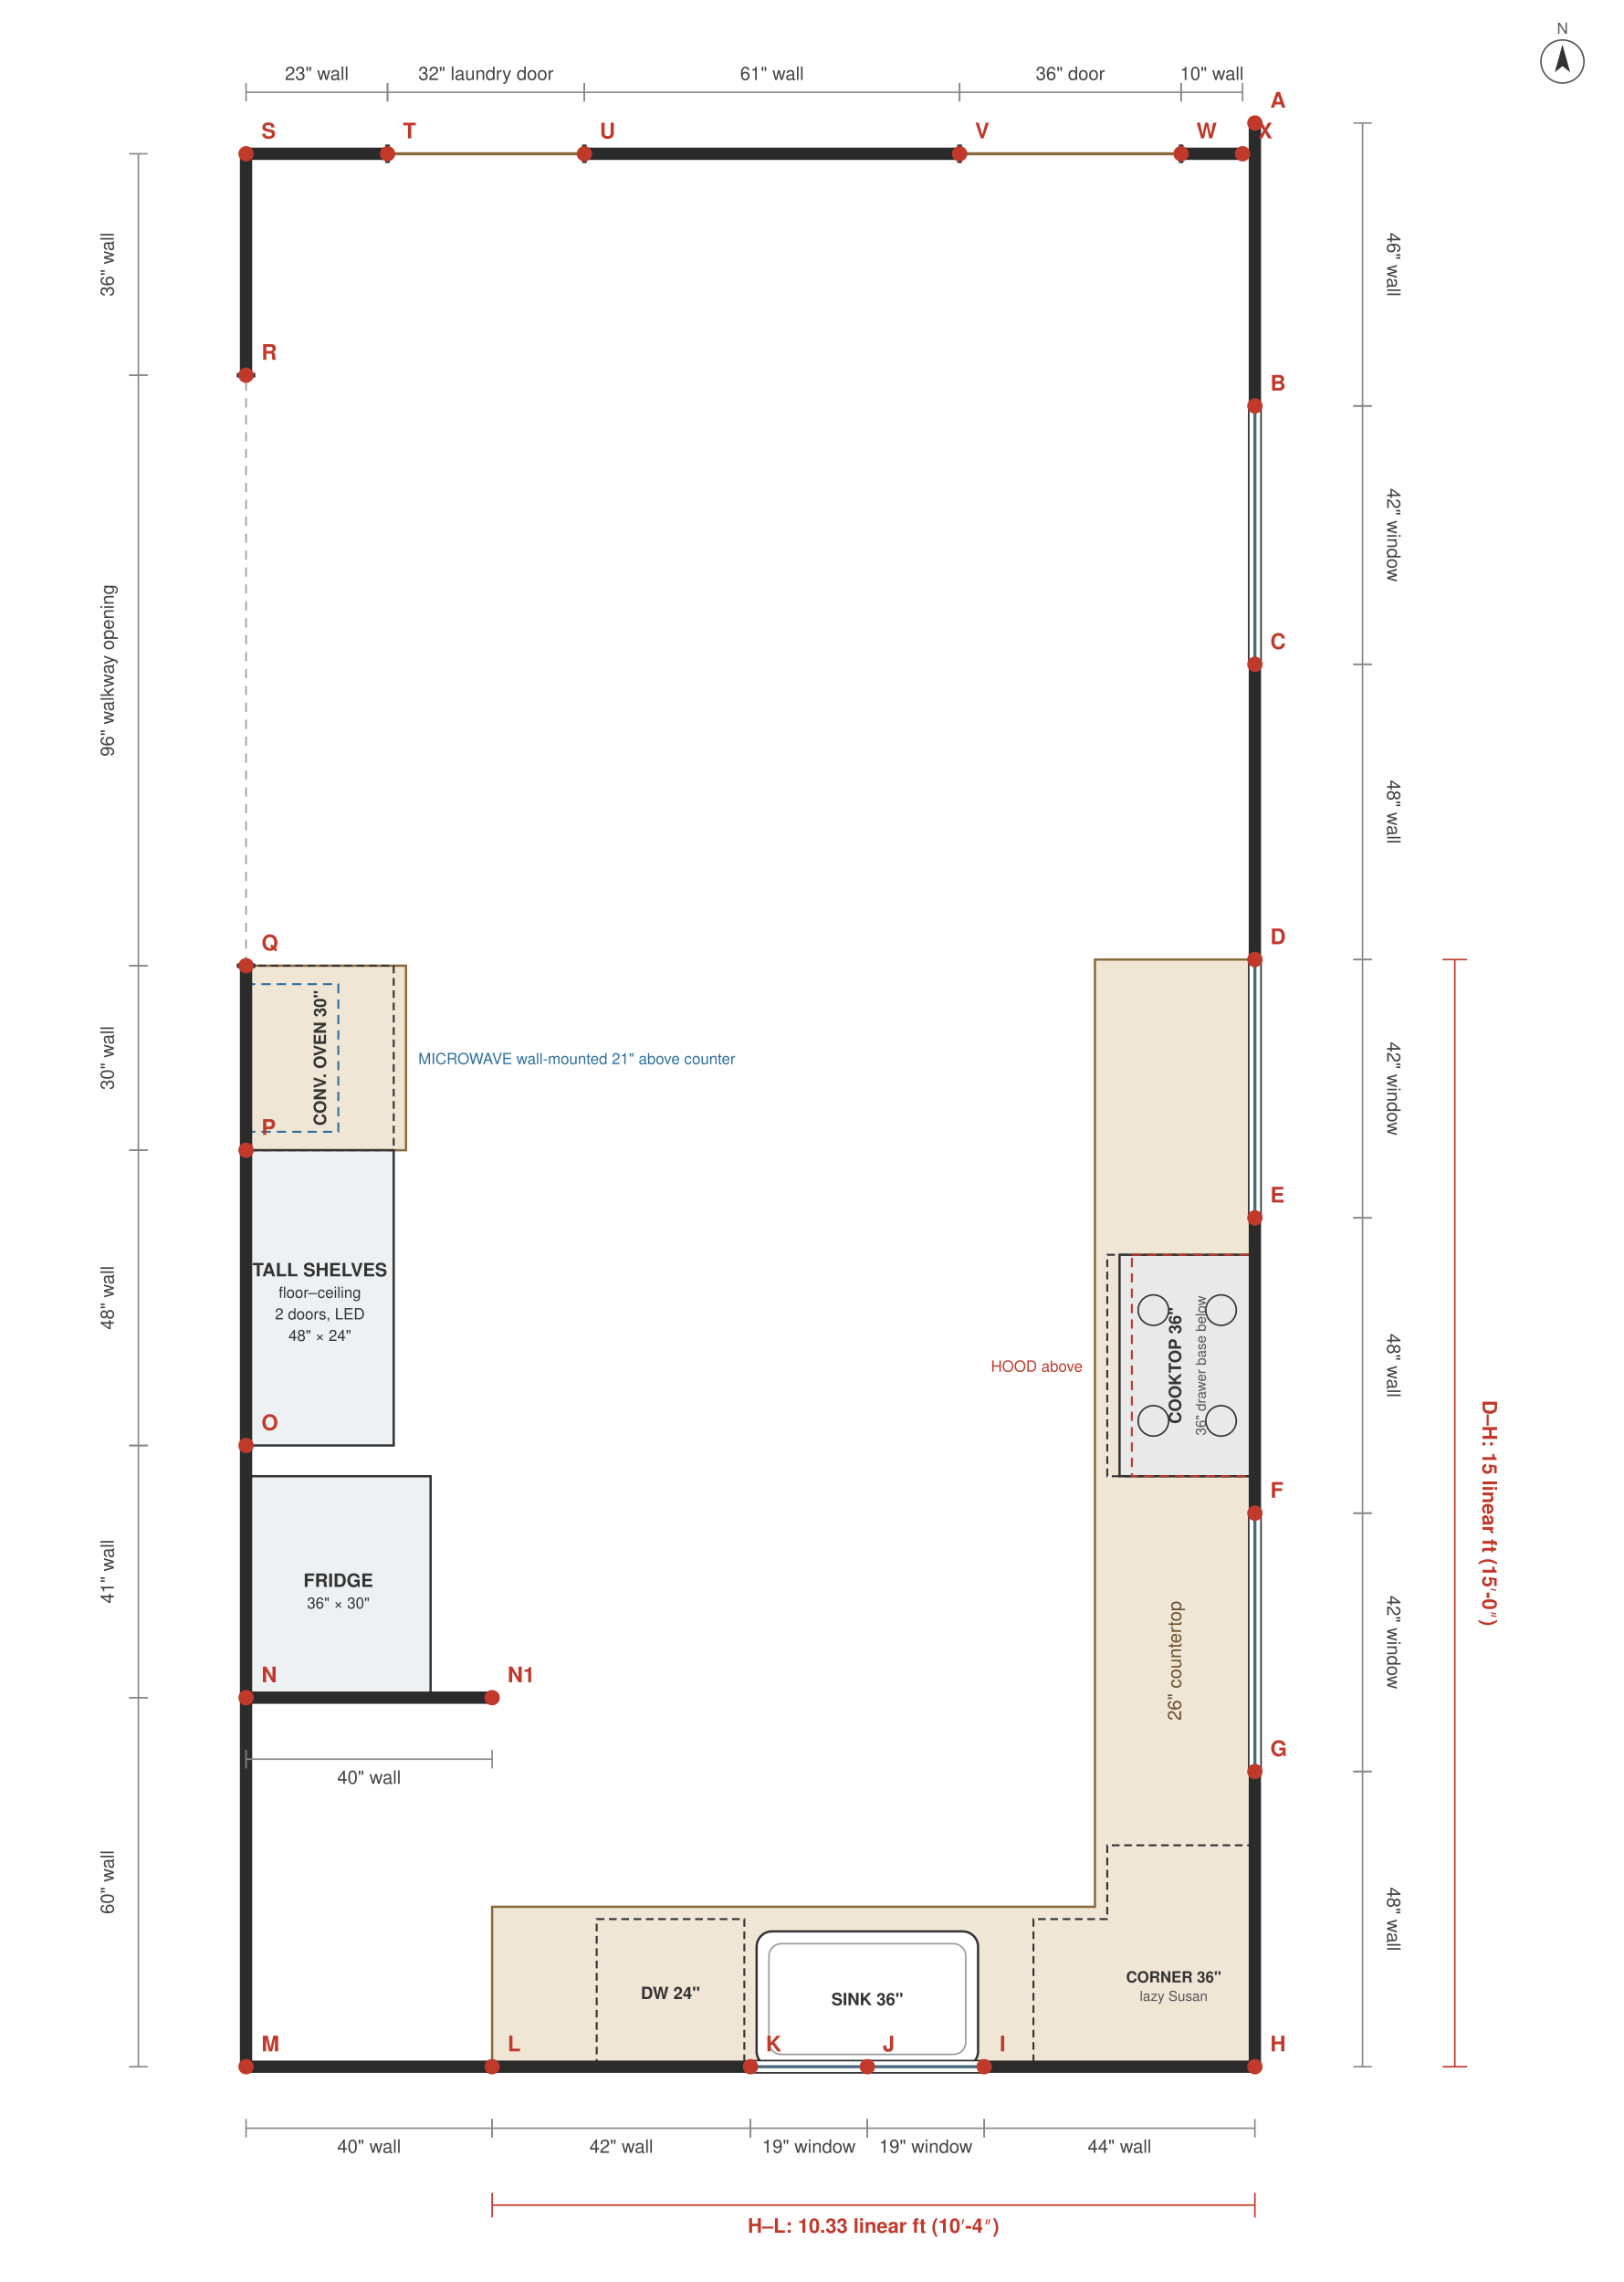
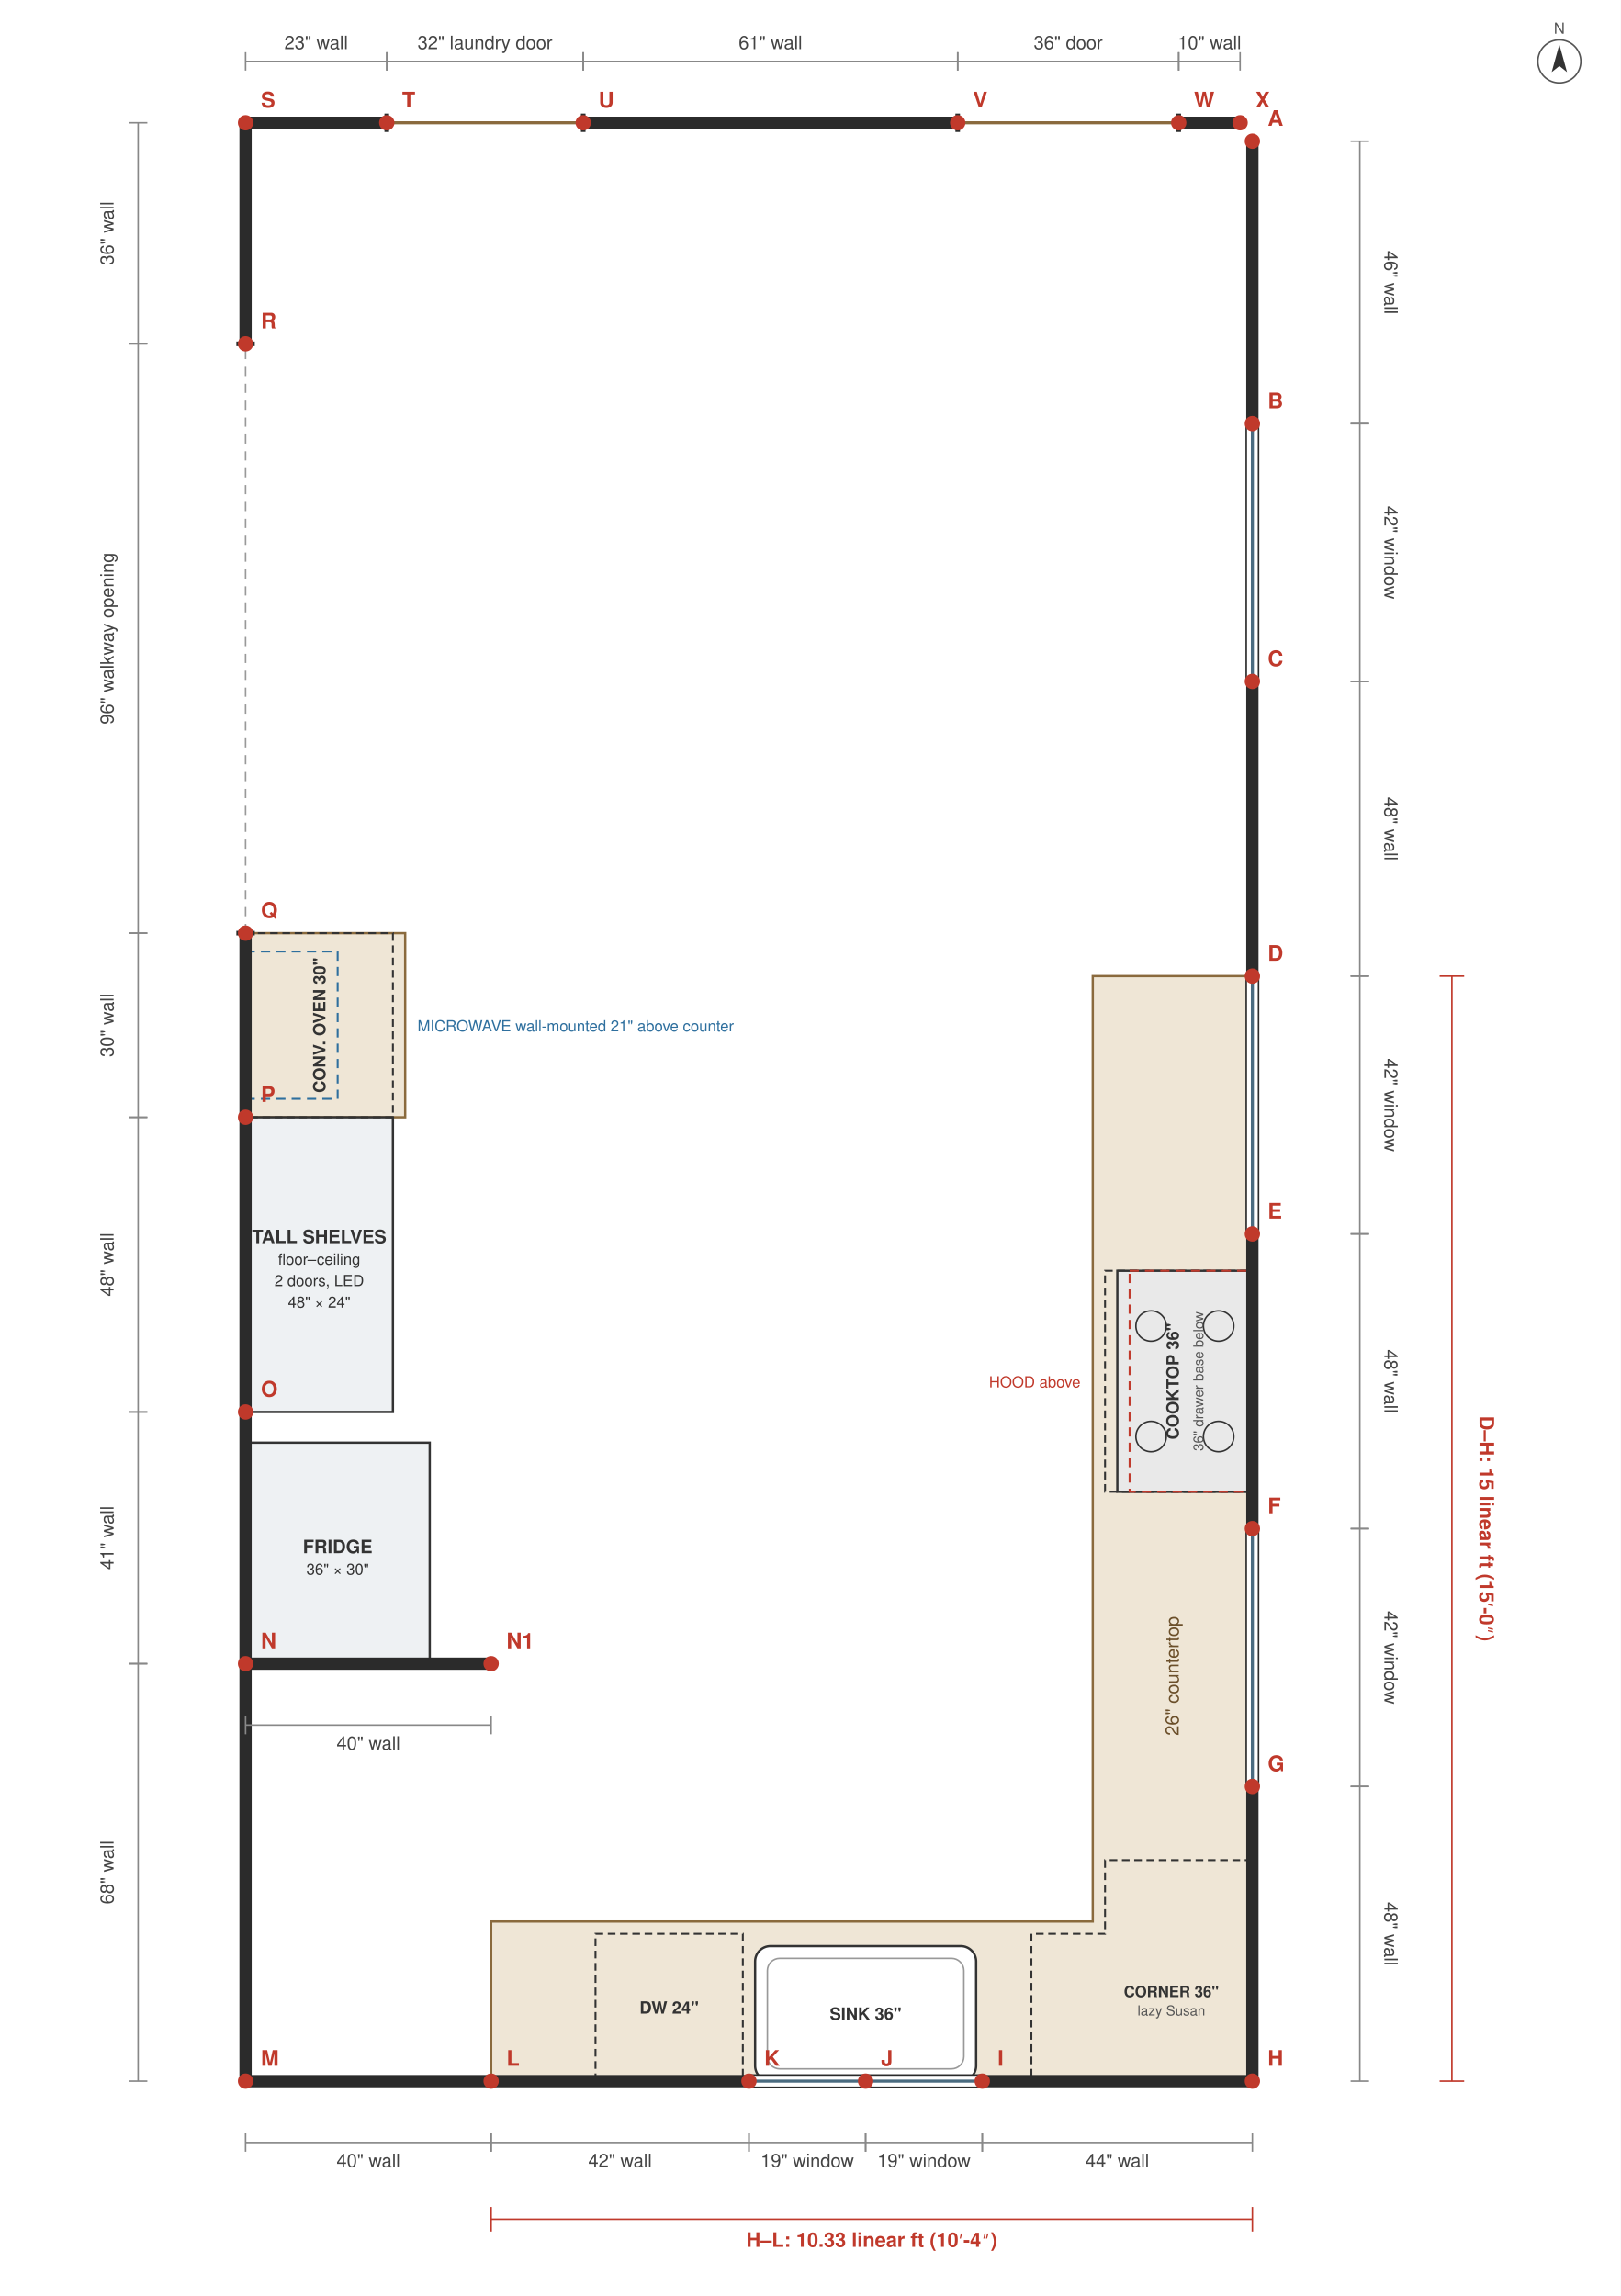
- <svg xmlns="http://www.w3.org/2000/svg" viewBox="0 0 1056 1484" width="1056" height="1484" font-family="Helvetica, Arial, sans-serif">
-   <rect width="1056" height="1484" fill="#ffffff" />
+ <svg xmlns="http://www.w3.org/2000/svg" viewBox="0 0 1056 1496" width="1056" height="1496" font-family="Helvetica, Arial, sans-serif">
+   <rect width="1056" height="1496" fill="#ffffff" />
  <g id="north" transform="translate(1016,40)">
    <circle r="14" fill="none" stroke="#555" />
    <path d="M 0 -11 L 5 7 L 0 3 L -5 7 Z" fill="#333" />
    <text y="-18" font-size="10" fill="#555" text-anchor="middle">N</text>
  </g>
-   <path id="counter-DHL" d="M 816 624 L 816 1344 L 320 1344 L 320 1240 L 712 1240 L 712 624 Z" fill="#efe6d6" stroke="#8a6a3d" stroke-width="1.5" />
-   <text x="764.0" y="1084.0" font-size="12" fill="#6b4f2a" text-anchor="middle" transform="rotate(-90 764.0 1080.0)">26" countertop</text>
-   <path id="counter-PQ" d="M 160 748 L 160 628 L 264 628 L 264 748 Z" fill="#efe6d6" stroke="#8a6a3d" stroke-width="1.5" />
+   <path id="counter-DHL" d="M 816 636 L 816 1356 L 320 1356 L 320 1252 L 712 1252 L 712 636 Z" fill="#efe6d6" stroke="#8a6a3d" stroke-width="1.5" />
+   <text x="764.0" y="1096.0" font-size="12" fill="#6b4f2a" text-anchor="middle" transform="rotate(-90 764.0 1092.0)">26" countertop</text>
+   <path id="counter-PQ" d="M 160 728 L 160 608 L 264 608 L 264 728 Z" fill="#efe6d6" stroke="#8a6a3d" stroke-width="1.5" />
  <g id="appliance-fridge">
-     <rect x="160" y="960" width="120" height="144" fill="#eef1f3" stroke="#333" stroke-width="1.5" />
-     <text x="220.0" y="1032.0" font-size="12" font-weight="700" fill="#333" text-anchor="middle">FRIDGE</text>
-     <text x="220.0" y="1046.0" font-size="10" font-weight="400" fill="#333" text-anchor="middle">36" × 30"</text>
+     <rect x="160" y="940" width="120" height="144" fill="#eef1f3" stroke="#333" stroke-width="1.5" />
+     <text x="220.0" y="1012.0" font-size="12" font-weight="700" fill="#333" text-anchor="middle">FRIDGE</text>
+     <text x="220.0" y="1026.0" font-size="10" font-weight="400" fill="#333" text-anchor="middle">36" × 30"</text>
  </g>
  <g id="appliance-tall shelves">
-     <rect x="160" y="748" width="96" height="192" fill="#eef1f3" stroke="#333" stroke-width="1.5" />
-     <text x="208.0" y="830.0" font-size="12" font-weight="700" fill="#333" text-anchor="middle">TALL SHELVES</text>
-     <text x="208.0" y="844.0" font-size="10" font-weight="400" fill="#333" text-anchor="middle">floor–ceiling</text>
-     <text x="208.0" y="858.0" font-size="10" font-weight="400" fill="#333" text-anchor="middle">2 doors, LED</text>
-     <text x="208.0" y="872.0" font-size="10" font-weight="400" fill="#333" text-anchor="middle">48" × 24"</text>
-   </g>
-   <path id="corner-base" d="M 816 1344 L 816 1200 L 720 1200 L 720 1248 L 672 1248 L 672 1344 Z" fill="none" stroke="#333" stroke-width="1.25" stroke-dasharray="5 3" />
-   <text x="763.2" y="1289.2" font-size="10" font-weight="700" fill="#333" text-anchor="middle">CORNER 36"</text>
-   <text x="763.2" y="1301.2" font-size="9" fill="#555" text-anchor="middle">lazy Susan</text>
+     <rect x="160" y="728" width="96" height="192" fill="#eef1f3" stroke="#333" stroke-width="1.5" />
+     <text x="208.0" y="810.0" font-size="12" font-weight="700" fill="#333" text-anchor="middle">TALL SHELVES</text>
+     <text x="208.0" y="824.0" font-size="10" font-weight="400" fill="#333" text-anchor="middle">floor–ceiling</text>
+     <text x="208.0" y="838.0" font-size="10" font-weight="400" fill="#333" text-anchor="middle">2 doors, LED</text>
+     <text x="208.0" y="852.0" font-size="10" font-weight="400" fill="#333" text-anchor="middle">48" × 24"</text>
+   </g>
+   <path id="corner-base" d="M 816 1356 L 816 1212 L 720 1212 L 720 1260 L 672 1260 L 672 1356 Z" fill="none" stroke="#333" stroke-width="1.25" stroke-dasharray="5 3" />
+   <text x="763.2" y="1301.2" font-size="10" font-weight="700" fill="#333" text-anchor="middle">CORNER 36"</text>
+   <text x="763.2" y="1313.2" font-size="9" fill="#555" text-anchor="middle">lazy Susan</text>
  <g id="under-conv.">
-     <rect x="160" y="628" width="96" height="120" fill="none" stroke="#333" stroke-width="1.25" stroke-dasharray="5 3" />
-     <text x="212.0" y="688.0" font-size="11" font-weight="700" fill="#333" text-anchor="middle" transform="rotate(-90 212.0 688.0)">CONV. OVEN 30"</text>
+     <rect x="160" y="608" width="96" height="120" fill="none" stroke="#333" stroke-width="1.25" stroke-dasharray="5 3" />
+     <text x="212.0" y="668.0" font-size="11" font-weight="700" fill="#333" text-anchor="middle" transform="rotate(-90 212.0 668.0)">CONV. OVEN 30"</text>
  </g>
  <g id="rack-microwave">
-     <rect x="160" y="640" width="60" height="96" fill="none" stroke="#2e6f9e" stroke-width="1.25" stroke-dasharray="6 4" />
-     <text x="272" y="692.0" font-size="10" fill="#2e6f9e" text-anchor="start">MICROWAVE wall-mounted 21" above counter</text>
+     <rect x="160" y="620" width="60" height="96" fill="none" stroke="#2e6f9e" stroke-width="1.25" stroke-dasharray="6 4" />
+     <text x="272" y="672.0" font-size="10" fill="#2e6f9e" text-anchor="start">MICROWAVE wall-mounted 21" above counter</text>
  </g>
  <g id="under-base">
-     <rect x="720" y="816" width="96" height="144" fill="none" stroke="#333" stroke-width="1.25" stroke-dasharray="5 3" />
+     <rect x="720" y="828" width="96" height="144" fill="none" stroke="#333" stroke-width="1.25" stroke-dasharray="5 3" />
  </g>
  <g id="range-cooktop">
-     <rect x="728" y="816" width="88" height="144" fill="#e9e9e9" stroke="#333" stroke-width="1.5" />
-     <circle cx="750.0" cy="852.0" r="9.9" fill="none" stroke="#333" />
-     <circle cx="750.0" cy="924.0" r="9.9" fill="none" stroke="#333" />
-     <circle cx="794.0" cy="852.0" r="9.9" fill="none" stroke="#333" />
-     <circle cx="794.0" cy="924.0" r="9.9" fill="none" stroke="#333" />
-     <text x="768.0" y="888.0" font-size="11" font-weight="700" fill="#333" text-anchor="middle" transform="rotate(-90 768.0 888.0)">COOKTOP 36"</text>
-     <text x="784.0" y="888.0" font-size="9" fill="#555" text-anchor="middle" transform="rotate(-90 784.0 888.0)">36" drawer base below</text>
+     <rect x="728" y="828" width="88" height="144" fill="#e9e9e9" stroke="#333" stroke-width="1.5" />
+     <circle cx="750.0" cy="864.0" r="9.9" fill="none" stroke="#333" />
+     <circle cx="750.0" cy="936.0" r="9.9" fill="none" stroke="#333" />
+     <circle cx="794.0" cy="864.0" r="9.9" fill="none" stroke="#333" />
+     <circle cx="794.0" cy="936.0" r="9.9" fill="none" stroke="#333" />
+     <text x="768.0" y="900.0" font-size="11" font-weight="700" fill="#333" text-anchor="middle" transform="rotate(-90 768.0 900.0)">COOKTOP 36"</text>
+     <text x="784.0" y="900.0" font-size="9" fill="#555" text-anchor="middle" transform="rotate(-90 784.0 900.0)">36" drawer base below</text>
  </g>
  <g id="hood-hood">
-     <rect x="736" y="816" width="80" height="144" fill="none" stroke="#c0392b" stroke-width="1.25" stroke-dasharray="6 4" />
-     <text x="704" y="892.0" font-size="10" fill="#c0392b" text-anchor="end">HOOD above</text>
+     <rect x="736" y="828" width="80" height="144" fill="none" stroke="#c0392b" stroke-width="1.25" stroke-dasharray="6 4" />
+     <text x="704" y="904.0" font-size="10" fill="#c0392b" text-anchor="end">HOOD above</text>
  </g>
  <g id="sink-sink">
-     <rect x="492" y="1256" width="144" height="88" rx="10" fill="#fff" stroke="#333" stroke-width="1.5" />
-     <rect x="500" y="1264" width="128" height="72" rx="8" fill="none" stroke="#999" />
-     <text x="564.0" y="1304.0" font-size="11" font-weight="700" fill="#333" text-anchor="middle">SINK 36"</text>
+     <rect x="492" y="1268" width="144" height="88" rx="10" fill="#fff" stroke="#333" stroke-width="1.5" />
+     <rect x="500" y="1276" width="128" height="72" rx="8" fill="none" stroke="#999" />
+     <text x="564.0" y="1316.0" font-size="11" font-weight="700" fill="#333" text-anchor="middle">SINK 36"</text>
  </g>
  <g id="under-dw">
-     <rect x="388" y="1248" width="96" height="96" fill="none" stroke="#333" stroke-width="1.25" stroke-dasharray="5 3" />
-     <text x="436.0" y="1300.0" font-size="11" font-weight="700" fill="#333" text-anchor="middle">DW 24"</text>
-   </g>
-   <line id="wall-AB" x1="816" y1="80" x2="816" y2="264" stroke="#2b2b2b" stroke-width="8" />
-   <g stroke="#888">
-     <line x1="886" y1="80" x2="886" y2="264" />
-     <line x1="880" y1="80" x2="892" y2="80" />
-     <line x1="880" y1="264" x2="892" y2="264" />
-   </g>
-   <text x="902" y="172.0" font-size="12" fill="#444" text-anchor="middle" transform="rotate(90 902 172.0)">46" wall</text>
+     <rect x="388" y="1260" width="96" height="96" fill="none" stroke="#333" stroke-width="1.25" stroke-dasharray="5 3" />
+     <text x="436.0" y="1312.0" font-size="11" font-weight="700" fill="#333" text-anchor="middle">DW 24"</text>
+   </g>
+   <line id="wall-AB" x1="816" y1="92" x2="816" y2="276" stroke="#2b2b2b" stroke-width="8" />
+   <g stroke="#888">
+     <line x1="886" y1="92" x2="886" y2="276" />
+     <line x1="880" y1="92" x2="892" y2="92" />
+     <line x1="880" y1="276" x2="892" y2="276" />
+   </g>
+   <text x="902" y="184.0" font-size="12" fill="#444" text-anchor="middle" transform="rotate(90 902 184.0)">46" wall</text>
  <g id="window-BC">
-     <rect x="812" y="264" width="8" height="168" fill="#fff" stroke="#2b2b2b" />
-     <line x1="816" y1="264" x2="816" y2="432" stroke="#4a6b80" stroke-width="2" />
-   </g>
-   <g stroke="#888">
-     <line x1="886" y1="264" x2="886" y2="432" />
-     <line x1="880" y1="264" x2="892" y2="264" />
-     <line x1="880" y1="432" x2="892" y2="432" />
-   </g>
-   <text x="902" y="348.0" font-size="12" fill="#444" text-anchor="middle" transform="rotate(90 902 348.0)">42" window</text>
-   <line id="wall-CD" x1="816" y1="432" x2="816" y2="624" stroke="#2b2b2b" stroke-width="8" />
-   <g stroke="#888">
-     <line x1="886" y1="432" x2="886" y2="624" />
-     <line x1="880" y1="432" x2="892" y2="432" />
-     <line x1="880" y1="624" x2="892" y2="624" />
-   </g>
-   <text x="902" y="528.0" font-size="12" fill="#444" text-anchor="middle" transform="rotate(90 902 528.0)">48" wall</text>
+     <rect x="812" y="276" width="8" height="168" fill="#fff" stroke="#2b2b2b" />
+     <line x1="816" y1="276" x2="816" y2="444" stroke="#4a6b80" stroke-width="2" />
+   </g>
+   <g stroke="#888">
+     <line x1="886" y1="276" x2="886" y2="444" />
+     <line x1="880" y1="276" x2="892" y2="276" />
+     <line x1="880" y1="444" x2="892" y2="444" />
+   </g>
+   <text x="902" y="360.0" font-size="12" fill="#444" text-anchor="middle" transform="rotate(90 902 360.0)">42" window</text>
+   <line id="wall-CD" x1="816" y1="444" x2="816" y2="636" stroke="#2b2b2b" stroke-width="8" />
+   <g stroke="#888">
+     <line x1="886" y1="444" x2="886" y2="636" />
+     <line x1="880" y1="444" x2="892" y2="444" />
+     <line x1="880" y1="636" x2="892" y2="636" />
+   </g>
+   <text x="902" y="540.0" font-size="12" fill="#444" text-anchor="middle" transform="rotate(90 902 540.0)">48" wall</text>
  <g id="window-DE">
-     <rect x="812" y="624" width="8" height="168" fill="#fff" stroke="#2b2b2b" />
-     <line x1="816" y1="624" x2="816" y2="792" stroke="#4a6b80" stroke-width="2" />
-   </g>
-   <g stroke="#888">
-     <line x1="886" y1="624" x2="886" y2="792" />
-     <line x1="880" y1="624" x2="892" y2="624" />
-     <line x1="880" y1="792" x2="892" y2="792" />
-   </g>
-   <text x="902" y="708.0" font-size="12" fill="#444" text-anchor="middle" transform="rotate(90 902 708.0)">42" window</text>
-   <line id="wall-EF" x1="816" y1="792" x2="816" y2="984" stroke="#2b2b2b" stroke-width="8" />
-   <g stroke="#888">
-     <line x1="886" y1="792" x2="886" y2="984" />
-     <line x1="880" y1="792" x2="892" y2="792" />
-     <line x1="880" y1="984" x2="892" y2="984" />
-   </g>
-   <text x="902" y="888.0" font-size="12" fill="#444" text-anchor="middle" transform="rotate(90 902 888.0)">48" wall</text>
+     <rect x="812" y="636" width="8" height="168" fill="#fff" stroke="#2b2b2b" />
+     <line x1="816" y1="636" x2="816" y2="804" stroke="#4a6b80" stroke-width="2" />
+   </g>
+   <g stroke="#888">
+     <line x1="886" y1="636" x2="886" y2="804" />
+     <line x1="880" y1="636" x2="892" y2="636" />
+     <line x1="880" y1="804" x2="892" y2="804" />
+   </g>
+   <text x="902" y="720.0" font-size="12" fill="#444" text-anchor="middle" transform="rotate(90 902 720.0)">42" window</text>
+   <line id="wall-EF" x1="816" y1="804" x2="816" y2="996" stroke="#2b2b2b" stroke-width="8" />
+   <g stroke="#888">
+     <line x1="886" y1="804" x2="886" y2="996" />
+     <line x1="880" y1="804" x2="892" y2="804" />
+     <line x1="880" y1="996" x2="892" y2="996" />
+   </g>
+   <text x="902" y="900.0" font-size="12" fill="#444" text-anchor="middle" transform="rotate(90 902 900.0)">48" wall</text>
  <g id="window-FG">
-     <rect x="812" y="984" width="8" height="168" fill="#fff" stroke="#2b2b2b" />
-     <line x1="816" y1="984" x2="816" y2="1152" stroke="#4a6b80" stroke-width="2" />
-   </g>
-   <g stroke="#888">
-     <line x1="886" y1="984" x2="886" y2="1152" />
-     <line x1="880" y1="984" x2="892" y2="984" />
-     <line x1="880" y1="1152" x2="892" y2="1152" />
-   </g>
-   <text x="902" y="1068.0" font-size="12" fill="#444" text-anchor="middle" transform="rotate(90 902 1068.0)">42" window</text>
-   <line id="wall-GH" x1="816" y1="1152" x2="816" y2="1344" stroke="#2b2b2b" stroke-width="8" />
-   <g stroke="#888">
-     <line x1="886" y1="1152" x2="886" y2="1344" />
-     <line x1="880" y1="1152" x2="892" y2="1152" />
-     <line x1="880" y1="1344" x2="892" y2="1344" />
-   </g>
-   <text x="902" y="1248.0" font-size="12" fill="#444" text-anchor="middle" transform="rotate(90 902 1248.0)">48" wall</text>
-   <line id="wall-HI" x1="816" y1="1344" x2="640" y2="1344" stroke="#2b2b2b" stroke-width="8" />
-   <g stroke="#888">
-     <line x1="816" y1="1384" x2="640" y2="1384" />
-     <line x1="816" y1="1378" x2="816" y2="1390" />
-     <line x1="640" y1="1378" x2="640" y2="1390" />
-   </g>
-   <text x="728.0" y="1400" font-size="12" fill="#444" text-anchor="middle">44" wall</text>
+     <rect x="812" y="996" width="8" height="168" fill="#fff" stroke="#2b2b2b" />
+     <line x1="816" y1="996" x2="816" y2="1164" stroke="#4a6b80" stroke-width="2" />
+   </g>
+   <g stroke="#888">
+     <line x1="886" y1="996" x2="886" y2="1164" />
+     <line x1="880" y1="996" x2="892" y2="996" />
+     <line x1="880" y1="1164" x2="892" y2="1164" />
+   </g>
+   <text x="902" y="1080.0" font-size="12" fill="#444" text-anchor="middle" transform="rotate(90 902 1080.0)">42" window</text>
+   <line id="wall-GH" x1="816" y1="1164" x2="816" y2="1356" stroke="#2b2b2b" stroke-width="8" />
+   <g stroke="#888">
+     <line x1="886" y1="1164" x2="886" y2="1356" />
+     <line x1="880" y1="1164" x2="892" y2="1164" />
+     <line x1="880" y1="1356" x2="892" y2="1356" />
+   </g>
+   <text x="902" y="1260.0" font-size="12" fill="#444" text-anchor="middle" transform="rotate(90 902 1260.0)">48" wall</text>
+   <line id="wall-HI" x1="816" y1="1356" x2="640" y2="1356" stroke="#2b2b2b" stroke-width="8" />
+   <g stroke="#888">
+     <line x1="816" y1="1396" x2="640" y2="1396" />
+     <line x1="816" y1="1390" x2="816" y2="1402" />
+     <line x1="640" y1="1390" x2="640" y2="1402" />
+   </g>
+   <text x="728.0" y="1412" font-size="12" fill="#444" text-anchor="middle">44" wall</text>
  <g id="window-IJ">
-     <rect x="564" y="1340" width="76" height="8" fill="#fff" stroke="#2b2b2b" />
-     <line x1="640" y1="1344" x2="564" y2="1344" stroke="#4a6b80" stroke-width="2" />
-   </g>
-   <g stroke="#888">
-     <line x1="640" y1="1384" x2="564" y2="1384" />
-     <line x1="640" y1="1378" x2="640" y2="1390" />
-     <line x1="564" y1="1378" x2="564" y2="1390" />
-   </g>
-   <text x="602.0" y="1400" font-size="12" fill="#444" text-anchor="middle">19" window</text>
+     <rect x="564" y="1352" width="76" height="8" fill="#fff" stroke="#2b2b2b" />
+     <line x1="640" y1="1356" x2="564" y2="1356" stroke="#4a6b80" stroke-width="2" />
+   </g>
+   <g stroke="#888">
+     <line x1="640" y1="1396" x2="564" y2="1396" />
+     <line x1="640" y1="1390" x2="640" y2="1402" />
+     <line x1="564" y1="1390" x2="564" y2="1402" />
+   </g>
+   <text x="602.0" y="1412" font-size="12" fill="#444" text-anchor="middle">19" window</text>
  <g id="window-JK">
-     <rect x="488" y="1340" width="76" height="8" fill="#fff" stroke="#2b2b2b" />
-     <line x1="564" y1="1344" x2="488" y2="1344" stroke="#4a6b80" stroke-width="2" />
-   </g>
-   <g stroke="#888">
-     <line x1="564" y1="1384" x2="488" y2="1384" />
-     <line x1="564" y1="1378" x2="564" y2="1390" />
-     <line x1="488" y1="1378" x2="488" y2="1390" />
-   </g>
-   <text x="526.0" y="1400" font-size="12" fill="#444" text-anchor="middle">19" window</text>
-   <line id="wall-KL" x1="488" y1="1344" x2="320" y2="1344" stroke="#2b2b2b" stroke-width="8" />
-   <g stroke="#888">
-     <line x1="488" y1="1384" x2="320" y2="1384" />
-     <line x1="488" y1="1378" x2="488" y2="1390" />
-     <line x1="320" y1="1378" x2="320" y2="1390" />
-   </g>
-   <text x="404.0" y="1400" font-size="12" fill="#444" text-anchor="middle">42" wall</text>
-   <line id="wall-LM" x1="320" y1="1344" x2="160" y2="1344" stroke="#2b2b2b" stroke-width="8" />
-   <g stroke="#888">
-     <line x1="320" y1="1384" x2="160" y2="1384" />
-     <line x1="320" y1="1378" x2="320" y2="1390" />
-     <line x1="160" y1="1378" x2="160" y2="1390" />
-   </g>
-   <text x="240.0" y="1400" font-size="12" fill="#444" text-anchor="middle">40" wall</text>
-   <line id="wall-MN" x1="160" y1="1344" x2="160" y2="1104" stroke="#2b2b2b" stroke-width="8" />
-   <g stroke="#888">
-     <line x1="90" y1="1344" x2="90" y2="1104" />
-     <line x1="84" y1="1344" x2="96" y2="1344" />
-     <line x1="84" y1="1104" x2="96" y2="1104" />
-   </g>
-   <text x="74" y="1224.0" font-size="12" fill="#444" text-anchor="middle" transform="rotate(-90 74 1224.0)">60" wall</text>
-   <line id="wall-NN1" x1="160" y1="1104" x2="320" y2="1104" stroke="#2b2b2b" stroke-width="8" />
-   <g stroke="#888">
-     <line x1="160" y1="1144" x2="320" y2="1144" />
-     <line x1="160" y1="1138" x2="160" y2="1150" />
-     <line x1="320" y1="1138" x2="320" y2="1150" />
-   </g>
-   <text x="240.0" y="1160" font-size="12" fill="#444" text-anchor="middle">40" wall</text>
-   <line id="wall-NO" x1="160" y1="1104" x2="160" y2="940" stroke="#2b2b2b" stroke-width="8" />
-   <g stroke="#888">
-     <line x1="90" y1="1104" x2="90" y2="940" />
-     <line x1="84" y1="1104" x2="96" y2="1104" />
-     <line x1="84" y1="940" x2="96" y2="940" />
-   </g>
-   <text x="74" y="1022.0" font-size="12" fill="#444" text-anchor="middle" transform="rotate(-90 74 1022.0)">41" wall</text>
-   <line id="wall-OP" x1="160" y1="940" x2="160" y2="748" stroke="#2b2b2b" stroke-width="8" />
-   <g stroke="#888">
-     <line x1="90" y1="940" x2="90" y2="748" />
-     <line x1="84" y1="940" x2="96" y2="940" />
-     <line x1="84" y1="748" x2="96" y2="748" />
-   </g>
-   <text x="74" y="844.0" font-size="12" fill="#444" text-anchor="middle" transform="rotate(-90 74 844.0)">48" wall</text>
-   <line id="wall-PQ" x1="160" y1="748" x2="160" y2="628" stroke="#2b2b2b" stroke-width="8" />
-   <g stroke="#888">
-     <line x1="90" y1="748" x2="90" y2="628" />
-     <line x1="84" y1="748" x2="96" y2="748" />
-     <line x1="84" y1="628" x2="96" y2="628" />
-   </g>
-   <text x="74" y="688.0" font-size="12" fill="#444" text-anchor="middle" transform="rotate(-90 74 688.0)">30" wall</text>
+     <rect x="488" y="1352" width="76" height="8" fill="#fff" stroke="#2b2b2b" />
+     <line x1="564" y1="1356" x2="488" y2="1356" stroke="#4a6b80" stroke-width="2" />
+   </g>
+   <g stroke="#888">
+     <line x1="564" y1="1396" x2="488" y2="1396" />
+     <line x1="564" y1="1390" x2="564" y2="1402" />
+     <line x1="488" y1="1390" x2="488" y2="1402" />
+   </g>
+   <text x="526.0" y="1412" font-size="12" fill="#444" text-anchor="middle">19" window</text>
+   <line id="wall-KL" x1="488" y1="1356" x2="320" y2="1356" stroke="#2b2b2b" stroke-width="8" />
+   <g stroke="#888">
+     <line x1="488" y1="1396" x2="320" y2="1396" />
+     <line x1="488" y1="1390" x2="488" y2="1402" />
+     <line x1="320" y1="1390" x2="320" y2="1402" />
+   </g>
+   <text x="404.0" y="1412" font-size="12" fill="#444" text-anchor="middle">42" wall</text>
+   <line id="wall-LM" x1="320" y1="1356" x2="160" y2="1356" stroke="#2b2b2b" stroke-width="8" />
+   <g stroke="#888">
+     <line x1="320" y1="1396" x2="160" y2="1396" />
+     <line x1="320" y1="1390" x2="320" y2="1402" />
+     <line x1="160" y1="1390" x2="160" y2="1402" />
+   </g>
+   <text x="240.0" y="1412" font-size="12" fill="#444" text-anchor="middle">40" wall</text>
+   <line id="wall-MN" x1="160" y1="1356" x2="160" y2="1084" stroke="#2b2b2b" stroke-width="8" />
+   <g stroke="#888">
+     <line x1="90" y1="1356" x2="90" y2="1084" />
+     <line x1="84" y1="1356" x2="96" y2="1356" />
+     <line x1="84" y1="1084" x2="96" y2="1084" />
+   </g>
+   <text x="74" y="1220.0" font-size="12" fill="#444" text-anchor="middle" transform="rotate(-90 74 1220.0)">68" wall</text>
+   <line id="wall-NN1" x1="160" y1="1084" x2="320" y2="1084" stroke="#2b2b2b" stroke-width="8" />
+   <g stroke="#888">
+     <line x1="160" y1="1124" x2="320" y2="1124" />
+     <line x1="160" y1="1118" x2="160" y2="1130" />
+     <line x1="320" y1="1118" x2="320" y2="1130" />
+   </g>
+   <text x="240.0" y="1140" font-size="12" fill="#444" text-anchor="middle">40" wall</text>
+   <line id="wall-NO" x1="160" y1="1084" x2="160" y2="920" stroke="#2b2b2b" stroke-width="8" />
+   <g stroke="#888">
+     <line x1="90" y1="1084" x2="90" y2="920" />
+     <line x1="84" y1="1084" x2="96" y2="1084" />
+     <line x1="84" y1="920" x2="96" y2="920" />
+   </g>
+   <text x="74" y="1002.0" font-size="12" fill="#444" text-anchor="middle" transform="rotate(-90 74 1002.0)">41" wall</text>
+   <line id="wall-OP" x1="160" y1="920" x2="160" y2="728" stroke="#2b2b2b" stroke-width="8" />
+   <g stroke="#888">
+     <line x1="90" y1="920" x2="90" y2="728" />
+     <line x1="84" y1="920" x2="96" y2="920" />
+     <line x1="84" y1="728" x2="96" y2="728" />
+   </g>
+   <text x="74" y="824.0" font-size="12" fill="#444" text-anchor="middle" transform="rotate(-90 74 824.0)">48" wall</text>
+   <line id="wall-PQ" x1="160" y1="728" x2="160" y2="608" stroke="#2b2b2b" stroke-width="8" />
+   <g stroke="#888">
+     <line x1="90" y1="728" x2="90" y2="608" />
+     <line x1="84" y1="728" x2="96" y2="728" />
+     <line x1="84" y1="608" x2="96" y2="608" />
+   </g>
+   <text x="74" y="668.0" font-size="12" fill="#444" text-anchor="middle" transform="rotate(-90 74 668.0)">30" wall</text>
  <g id="opening-QR" stroke="#2b2b2b">
-     <line x1="160" y1="628" x2="160" y2="244" stroke="#999" stroke-dasharray="6 5" />
-     <line x1="154" y1="628" x2="166" y2="628" stroke-width="3" />
-     <line x1="154" y1="244" x2="166" y2="244" stroke-width="3" />
-   </g>
-   <g stroke="#888">
-     <line x1="90" y1="628" x2="90" y2="244" />
-     <line x1="84" y1="628" x2="96" y2="628" />
-     <line x1="84" y1="244" x2="96" y2="244" />
-   </g>
-   <text x="74" y="436.0" font-size="12" fill="#444" text-anchor="middle" transform="rotate(-90 74 436.0)">96" walkway opening</text>
-   <line id="wall-RS" x1="160" y1="244" x2="160" y2="100" stroke="#2b2b2b" stroke-width="8" />
-   <g stroke="#888">
-     <line x1="90" y1="244" x2="90" y2="100" />
-     <line x1="84" y1="244" x2="96" y2="244" />
-     <line x1="84" y1="100" x2="96" y2="100" />
-   </g>
-   <text x="74" y="172.0" font-size="12" fill="#444" text-anchor="middle" transform="rotate(-90 74 172.0)">36" wall</text>
-   <line id="wall-ST" x1="160" y1="100" x2="252" y2="100" stroke="#2b2b2b" stroke-width="8" />
-   <g stroke="#888">
-     <line x1="160" y1="60" x2="252" y2="60" />
-     <line x1="160" y1="54" x2="160" y2="66" />
-     <line x1="252" y1="54" x2="252" y2="66" />
-   </g>
-   <text x="206.0" y="52" font-size="12" fill="#444" text-anchor="middle">23" wall</text>
+     <line x1="160" y1="608" x2="160" y2="224" stroke="#999" stroke-dasharray="6 5" />
+     <line x1="154" y1="608" x2="166" y2="608" stroke-width="3" />
+     <line x1="154" y1="224" x2="166" y2="224" stroke-width="3" />
+   </g>
+   <g stroke="#888">
+     <line x1="90" y1="608" x2="90" y2="224" />
+     <line x1="84" y1="608" x2="96" y2="608" />
+     <line x1="84" y1="224" x2="96" y2="224" />
+   </g>
+   <text x="74" y="416.0" font-size="12" fill="#444" text-anchor="middle" transform="rotate(-90 74 416.0)">96" walkway opening</text>
+   <line id="wall-RS" x1="160" y1="224" x2="160" y2="80" stroke="#2b2b2b" stroke-width="8" />
+   <g stroke="#888">
+     <line x1="90" y1="224" x2="90" y2="80" />
+     <line x1="84" y1="224" x2="96" y2="224" />
+     <line x1="84" y1="80" x2="96" y2="80" />
+   </g>
+   <text x="74" y="152.0" font-size="12" fill="#444" text-anchor="middle" transform="rotate(-90 74 152.0)">36" wall</text>
+   <line id="wall-ST" x1="160" y1="80" x2="252" y2="80" stroke="#2b2b2b" stroke-width="8" />
+   <g stroke="#888">
+     <line x1="160" y1="40" x2="252" y2="40" />
+     <line x1="160" y1="34" x2="160" y2="46" />
+     <line x1="252" y1="34" x2="252" y2="46" />
+   </g>
+   <text x="206.0" y="32" font-size="12" fill="#444" text-anchor="middle">23" wall</text>
  <g id="door-TU" stroke="#2b2b2b">
-     <line x1="252" y1="100" x2="380" y2="100" stroke="#8a6a3d" stroke-width="2" />
-     <line x1="252" y1="94" x2="252" y2="106" stroke-width="3" />
-     <line x1="380" y1="94" x2="380" y2="106" stroke-width="3" />
-   </g>
-   <g stroke="#888">
-     <line x1="252" y1="60" x2="380" y2="60" />
-     <line x1="252" y1="54" x2="252" y2="66" />
-     <line x1="380" y1="54" x2="380" y2="66" />
-   </g>
-   <text x="316.0" y="52" font-size="12" fill="#444" text-anchor="middle">32" laundry door</text>
-   <line id="wall-UV" x1="380" y1="100" x2="624" y2="100" stroke="#2b2b2b" stroke-width="8" />
-   <g stroke="#888">
-     <line x1="380" y1="60" x2="624" y2="60" />
-     <line x1="380" y1="54" x2="380" y2="66" />
-     <line x1="624" y1="54" x2="624" y2="66" />
-   </g>
-   <text x="502.0" y="52" font-size="12" fill="#444" text-anchor="middle">61" wall</text>
+     <line x1="252" y1="80" x2="380" y2="80" stroke="#8a6a3d" stroke-width="2" />
+     <line x1="252" y1="74" x2="252" y2="86" stroke-width="3" />
+     <line x1="380" y1="74" x2="380" y2="86" stroke-width="3" />
+   </g>
+   <g stroke="#888">
+     <line x1="252" y1="40" x2="380" y2="40" />
+     <line x1="252" y1="34" x2="252" y2="46" />
+     <line x1="380" y1="34" x2="380" y2="46" />
+   </g>
+   <text x="316.0" y="32" font-size="12" fill="#444" text-anchor="middle">32" laundry door</text>
+   <line id="wall-UV" x1="380" y1="80" x2="624" y2="80" stroke="#2b2b2b" stroke-width="8" />
+   <g stroke="#888">
+     <line x1="380" y1="40" x2="624" y2="40" />
+     <line x1="380" y1="34" x2="380" y2="46" />
+     <line x1="624" y1="34" x2="624" y2="46" />
+   </g>
+   <text x="502.0" y="32" font-size="12" fill="#444" text-anchor="middle">61" wall</text>
  <g id="door-VW" stroke="#2b2b2b">
-     <line x1="624" y1="100" x2="768" y2="100" stroke="#8a6a3d" stroke-width="2" />
-     <line x1="624" y1="94" x2="624" y2="106" stroke-width="3" />
-     <line x1="768" y1="94" x2="768" y2="106" stroke-width="3" />
-   </g>
-   <g stroke="#888">
-     <line x1="624" y1="60" x2="768" y2="60" />
-     <line x1="624" y1="54" x2="624" y2="66" />
-     <line x1="768" y1="54" x2="768" y2="66" />
-   </g>
-   <text x="696.0" y="52" font-size="12" fill="#444" text-anchor="middle">36" door</text>
-   <line id="wall-WX" x1="768" y1="100" x2="808" y2="100" stroke="#2b2b2b" stroke-width="8" />
-   <g stroke="#888">
-     <line x1="768" y1="60" x2="808" y2="60" />
-     <line x1="768" y1="54" x2="768" y2="66" />
-     <line x1="808" y1="54" x2="808" y2="66" />
-   </g>
-   <text x="788.0" y="52" font-size="12" fill="#444" text-anchor="middle">10" wall</text>
+     <line x1="624" y1="80" x2="768" y2="80" stroke="#8a6a3d" stroke-width="2" />
+     <line x1="624" y1="74" x2="624" y2="86" stroke-width="3" />
+     <line x1="768" y1="74" x2="768" y2="86" stroke-width="3" />
+   </g>
+   <g stroke="#888">
+     <line x1="624" y1="40" x2="768" y2="40" />
+     <line x1="624" y1="34" x2="624" y2="46" />
+     <line x1="768" y1="34" x2="768" y2="46" />
+   </g>
+   <text x="696.0" y="32" font-size="12" fill="#444" text-anchor="middle">36" door</text>
+   <line id="wall-WX" x1="768" y1="80" x2="808" y2="80" stroke="#2b2b2b" stroke-width="8" />
+   <g stroke="#888">
+     <line x1="768" y1="40" x2="808" y2="40" />
+     <line x1="768" y1="34" x2="768" y2="46" />
+     <line x1="808" y1="34" x2="808" y2="46" />
+   </g>
+   <text x="788.0" y="32" font-size="12" fill="#444" text-anchor="middle">10" wall</text>
  <g stroke="#c0392b">
-     <line x1="946" y1="624" x2="946" y2="1344" />
-     <line x1="938" y1="624" x2="954" y2="624" />
-     <line x1="938" y1="1344" x2="954" y2="1344" />
-   </g>
-   <text x="964" y="984.0" font-size="13" font-weight="700" fill="#c0392b" text-anchor="middle" transform="rotate(90 964 984.0)">D–H: 15 linear ft (15′-0″)</text>
+     <line x1="946" y1="636" x2="946" y2="1356" />
+     <line x1="938" y1="636" x2="954" y2="636" />
+     <line x1="938" y1="1356" x2="954" y2="1356" />
+   </g>
+   <text x="964" y="996.0" font-size="13" font-weight="700" fill="#c0392b" text-anchor="middle" transform="rotate(90 964 996.0)">D–H: 15 linear ft (15′-0″)</text>
  <g stroke="#c0392b">
-     <line x1="816" y1="1434" x2="320" y2="1434" />
-     <line x1="816" y1="1426" x2="816" y2="1442" />
-     <line x1="320" y1="1426" x2="320" y2="1442" />
-   </g>
-   <text x="568.0" y="1452" font-size="13" font-weight="700" fill="#c0392b" text-anchor="middle">H–L: 10.33 linear ft (10′-4″)</text>
+     <line x1="816" y1="1446" x2="320" y2="1446" />
+     <line x1="816" y1="1438" x2="816" y2="1454" />
+     <line x1="320" y1="1438" x2="320" y2="1454" />
+   </g>
+   <text x="568.0" y="1464" font-size="13" font-weight="700" fill="#c0392b" text-anchor="middle">H–L: 10.33 linear ft (10′-4″)</text>
  <g font-size="14" font-weight="700" fill="#c0392b">
-     <circle cx="816" cy="80" r="5" />
-     <text x="826" y="70">A</text>
-     <circle cx="816" cy="264" r="5" />
-     <text x="826" y="254">B</text>
-     <circle cx="816" cy="432" r="5" />
-     <text x="826" y="422">C</text>
-     <circle cx="816" cy="624" r="5" />
-     <text x="826" y="614">D</text>
-     <circle cx="816" cy="792" r="5" />
-     <text x="826" y="782">E</text>
-     <circle cx="816" cy="984" r="5" />
-     <text x="826" y="974">F</text>
-     <circle cx="816" cy="1152" r="5" />
-     <text x="826" y="1142">G</text>
-     <circle cx="816" cy="1344" r="5" />
-     <text x="826" y="1334">H</text>
-     <circle cx="640" cy="1344" r="5" />
-     <text x="650" y="1334">I</text>
-     <circle cx="564" cy="1344" r="5" />
-     <text x="574" y="1334">J</text>
-     <circle cx="488" cy="1344" r="5" />
-     <text x="498" y="1334">K</text>
-     <circle cx="320" cy="1344" r="5" />
-     <text x="330" y="1334">L</text>
-     <circle cx="160" cy="1344" r="5" />
-     <text x="170" y="1334">M</text>
-     <circle cx="160" cy="1104" r="5" />
-     <text x="170" y="1094">N</text>
-     <circle cx="320" cy="1104" r="5" />
-     <text x="330" y="1094">N1</text>
-     <circle cx="160" cy="940" r="5" />
-     <text x="170" y="930">O</text>
-     <circle cx="160" cy="748" r="5" />
-     <text x="170" y="738">P</text>
-     <circle cx="160" cy="628" r="5" />
-     <text x="170" y="618">Q</text>
-     <circle cx="160" cy="244" r="5" />
-     <text x="170" y="234">R</text>
-     <circle cx="160" cy="100" r="5" />
-     <text x="170" y="90">S</text>
-     <circle cx="252" cy="100" r="5" />
-     <text x="262" y="90">T</text>
-     <circle cx="380" cy="100" r="5" />
-     <text x="390" y="90">U</text>
-     <circle cx="624" cy="100" r="5" />
-     <text x="634" y="90">V</text>
-     <circle cx="768" cy="100" r="5" />
-     <text x="778" y="90">W</text>
-     <circle cx="808" cy="100" r="5" />
-     <text x="818" y="90">X</text>
+     <circle cx="816" cy="92" r="5" />
+     <text x="826" y="82">A</text>
+     <circle cx="816" cy="276" r="5" />
+     <text x="826" y="266">B</text>
+     <circle cx="816" cy="444" r="5" />
+     <text x="826" y="434">C</text>
+     <circle cx="816" cy="636" r="5" />
+     <text x="826" y="626">D</text>
+     <circle cx="816" cy="804" r="5" />
+     <text x="826" y="794">E</text>
+     <circle cx="816" cy="996" r="5" />
+     <text x="826" y="986">F</text>
+     <circle cx="816" cy="1164" r="5" />
+     <text x="826" y="1154">G</text>
+     <circle cx="816" cy="1356" r="5" />
+     <text x="826" y="1346">H</text>
+     <circle cx="640" cy="1356" r="5" />
+     <text x="650" y="1346">I</text>
+     <circle cx="564" cy="1356" r="5" />
+     <text x="574" y="1346">J</text>
+     <circle cx="488" cy="1356" r="5" />
+     <text x="498" y="1346">K</text>
+     <circle cx="320" cy="1356" r="5" />
+     <text x="330" y="1346">L</text>
+     <circle cx="160" cy="1356" r="5" />
+     <text x="170" y="1346">M</text>
+     <circle cx="160" cy="1084" r="5" />
+     <text x="170" y="1074">N</text>
+     <circle cx="320" cy="1084" r="5" />
+     <text x="330" y="1074">N1</text>
+     <circle cx="160" cy="920" r="5" />
+     <text x="170" y="910">O</text>
+     <circle cx="160" cy="728" r="5" />
+     <text x="170" y="718">P</text>
+     <circle cx="160" cy="608" r="5" />
+     <text x="170" y="598">Q</text>
+     <circle cx="160" cy="224" r="5" />
+     <text x="170" y="214">R</text>
+     <circle cx="160" cy="80" r="5" />
+     <text x="170" y="70">S</text>
+     <circle cx="252" cy="80" r="5" />
+     <text x="262" y="70">T</text>
+     <circle cx="380" cy="80" r="5" />
+     <text x="390" y="70">U</text>
+     <circle cx="624" cy="80" r="5" />
+     <text x="634" y="70">V</text>
+     <circle cx="768" cy="80" r="5" />
+     <text x="778" y="70">W</text>
+     <circle cx="808" cy="80" r="5" />
+     <text x="818" y="70">X</text>
  </g>
</svg>
